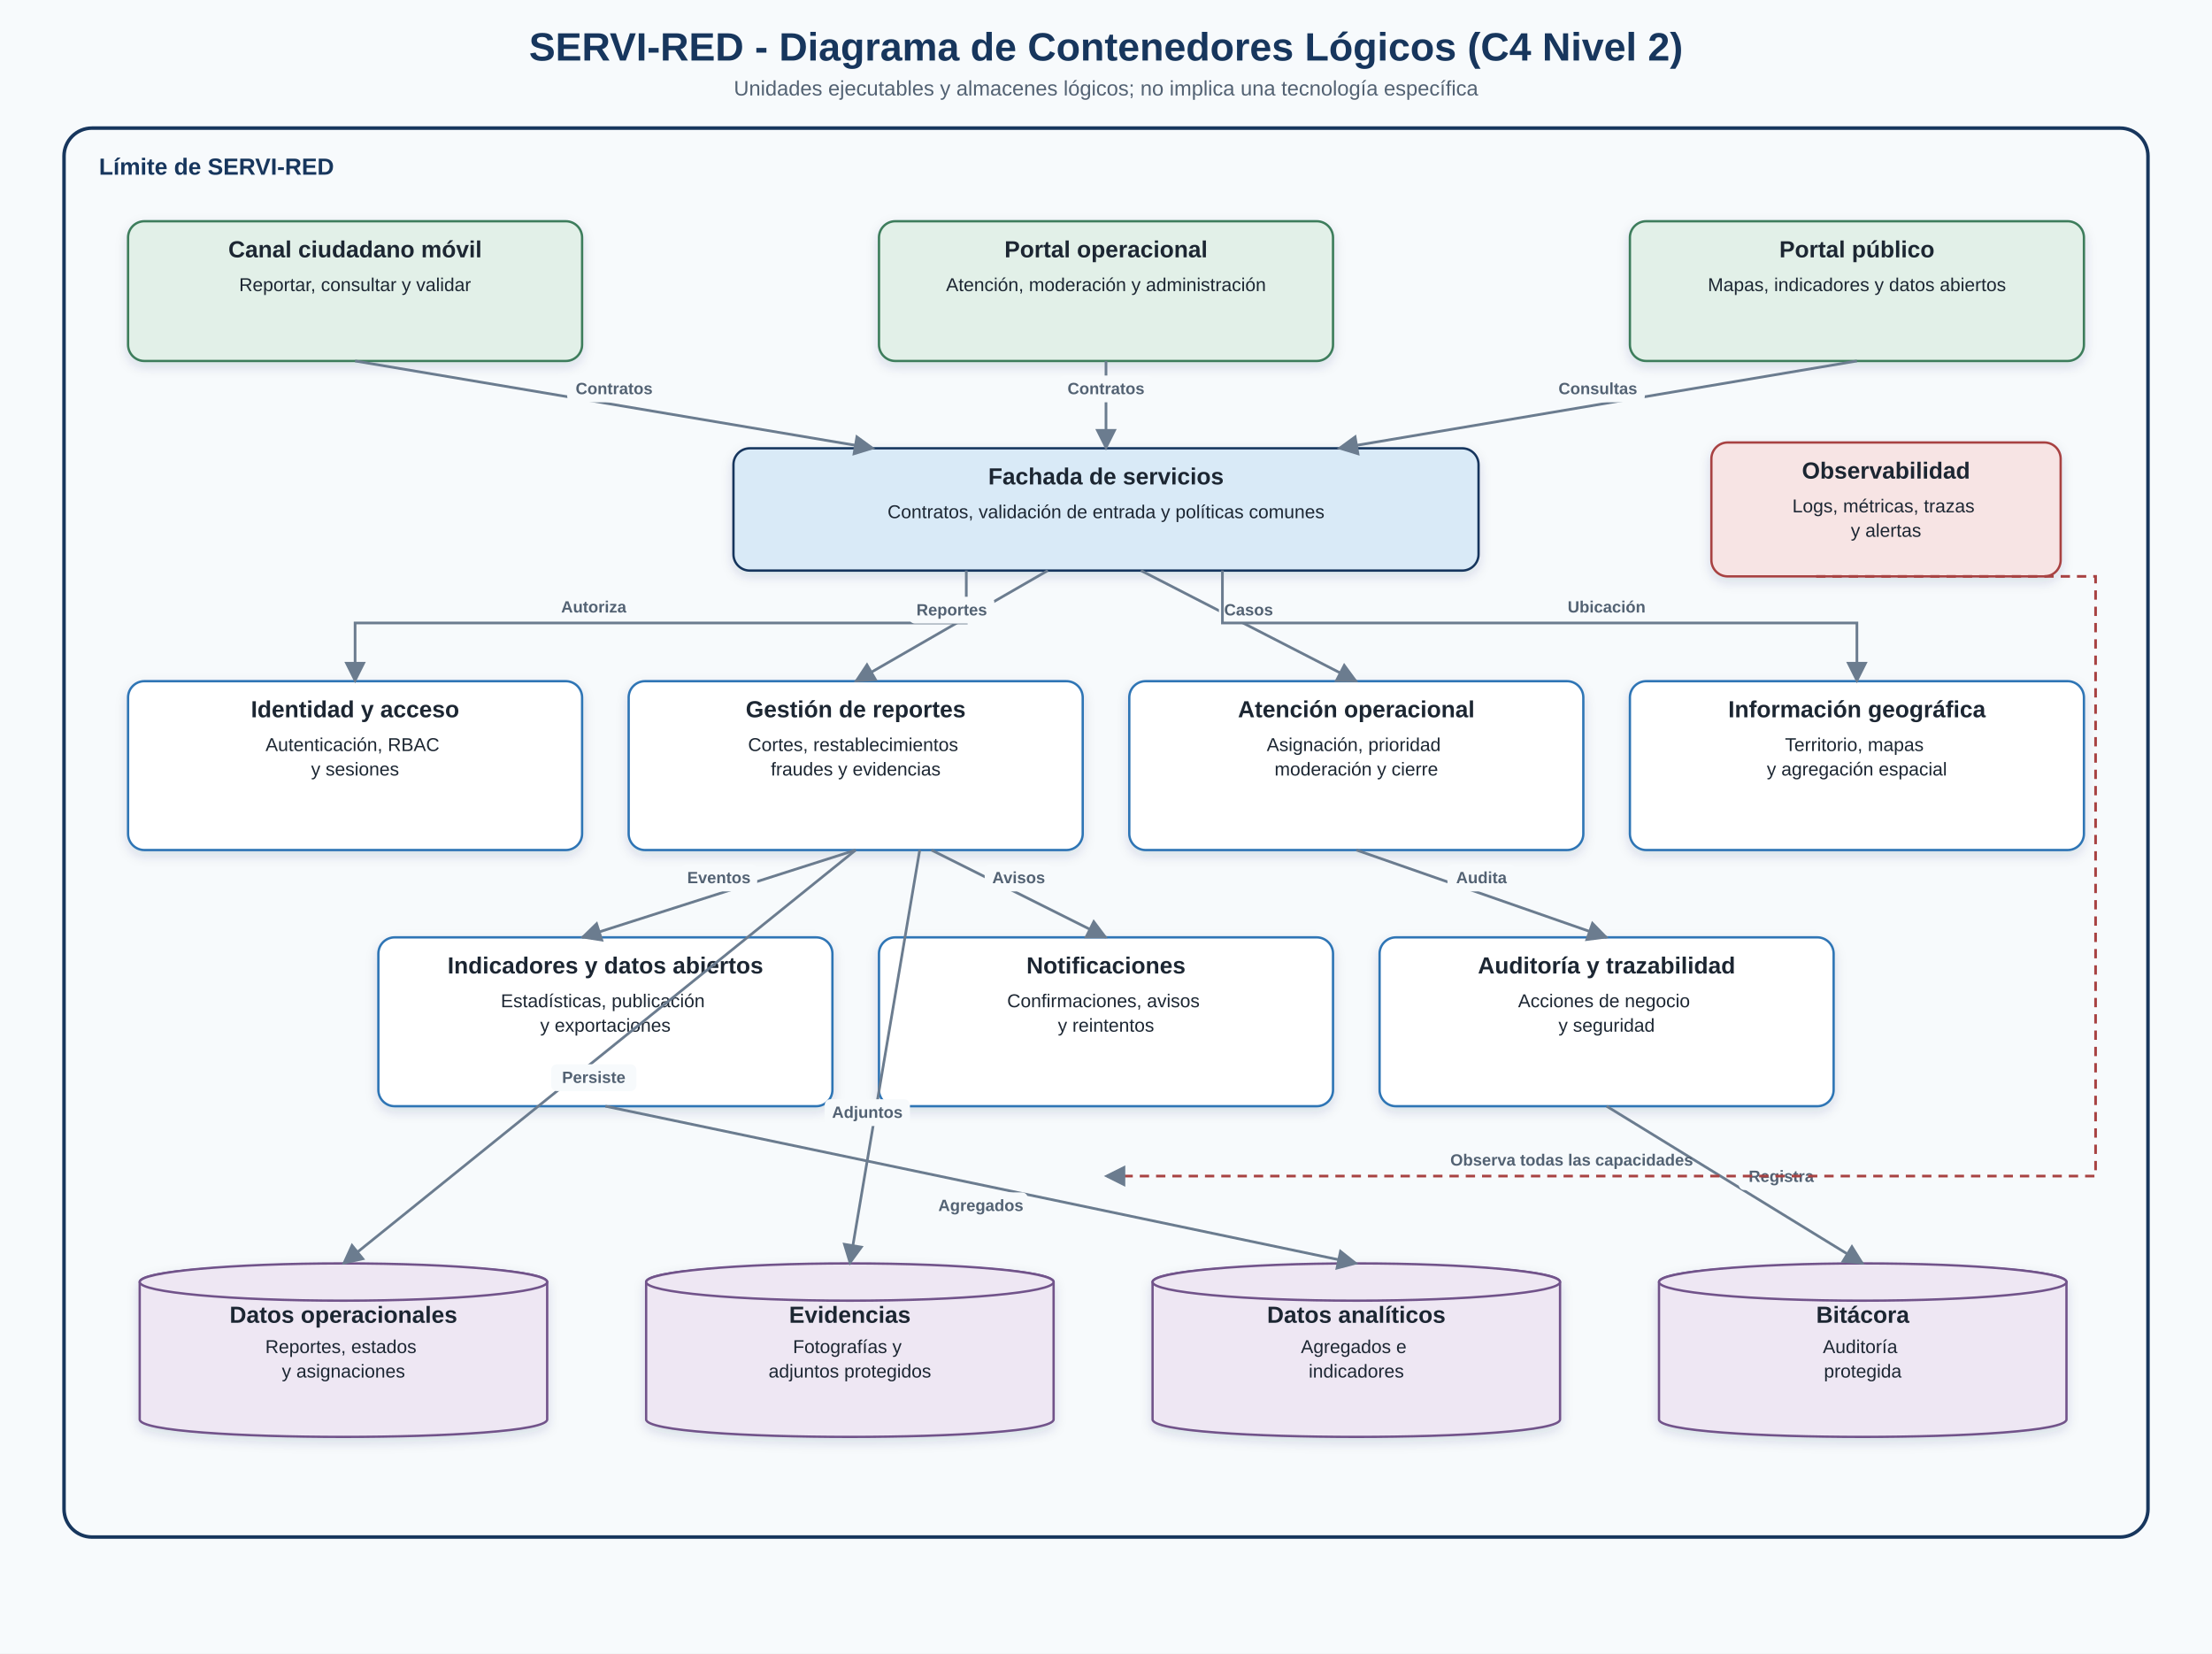
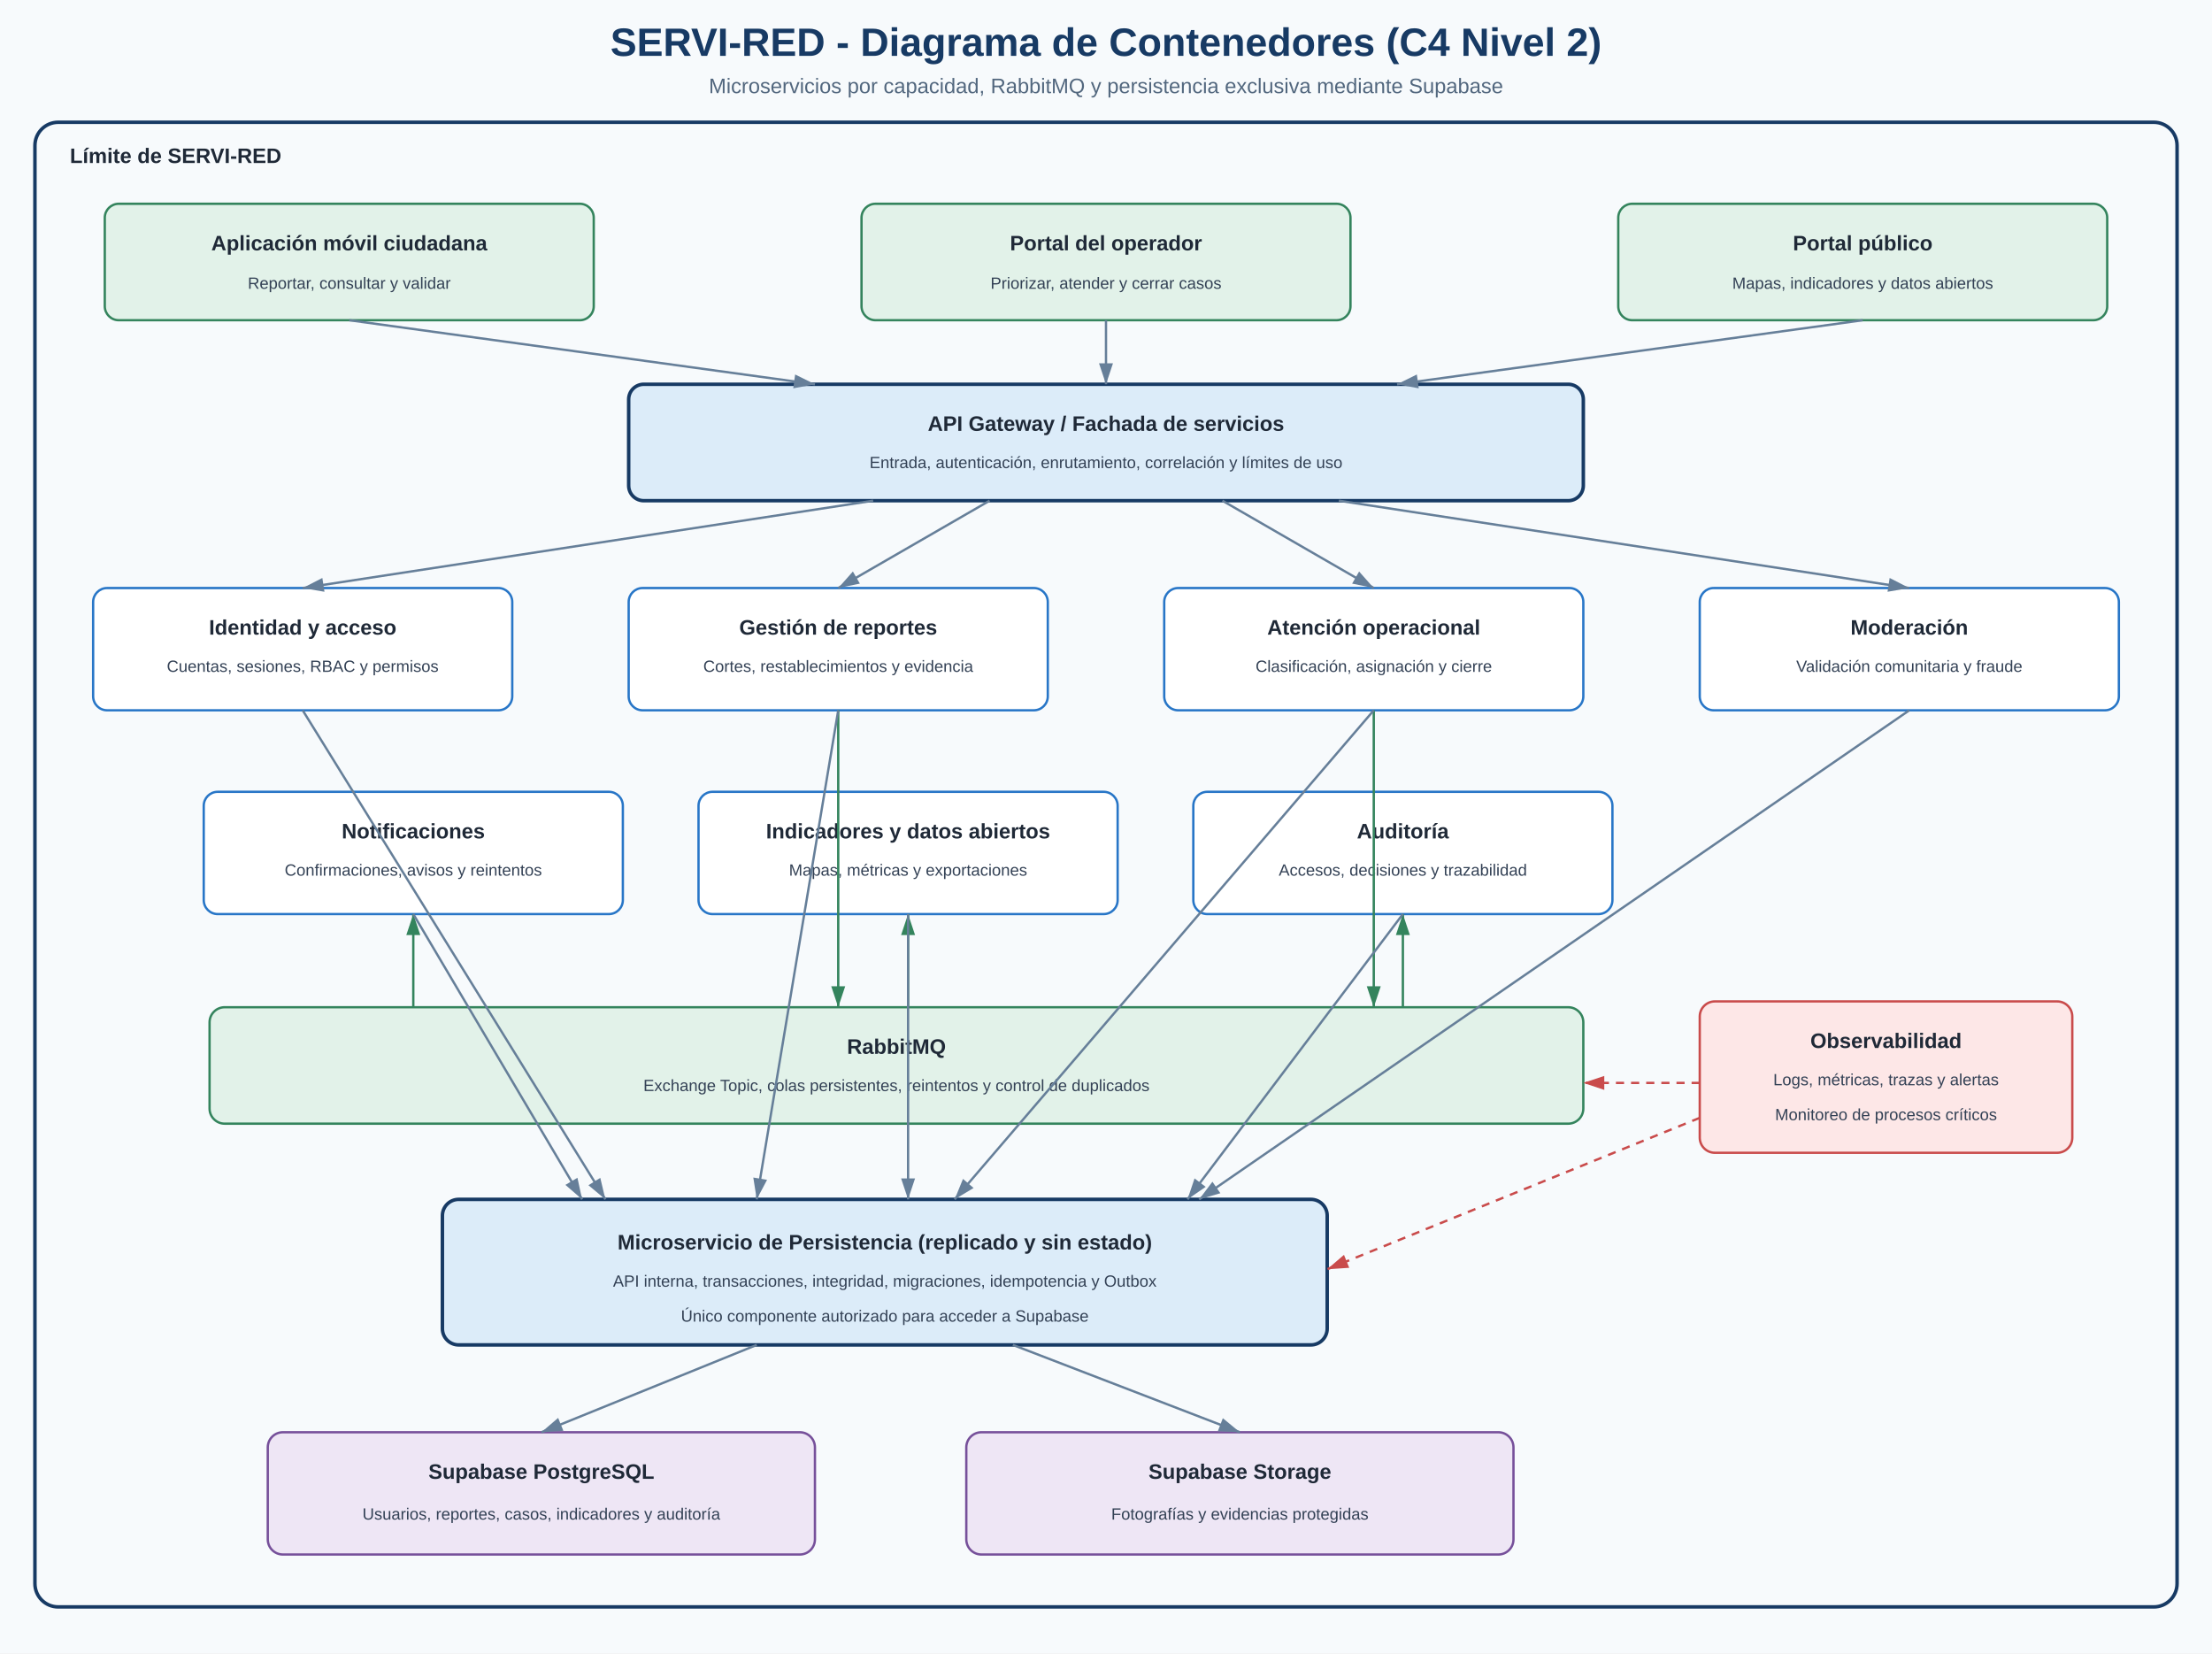
<svg xmlns="http://www.w3.org/2000/svg" width="1900" height="1420" viewBox="0 0 1900 1420">
  <defs>
-     <filter id="shadow" x="-20%" y="-20%" width="140%" height="140%">
-       <feDropShadow dx="0" dy="4" stdDeviation="5" flood-color="#17365D" flood-opacity="0.14" />
-     </filter>
-     <marker id="arrow" viewBox="0 0 10 10" refX="9" refY="5" markerWidth="8" markerHeight="8" orient="auto-start-reverse">
-       <path d="M 0 0 L 10 5 L 0 10 z" fill="#6B7C8F" />
+     <style>.t{font:700 34px Arial;fill:#173a64}.s{font:18px Arial;fill:#52677e}.h{font:700 18px Arial;fill:#1f2937}.p{font:14px Arial;fill:#334155}.ui{fill:#e2f2e9;stroke:#34845d;stroke-width:2}.svc{fill:#fff;stroke:#2876c7;stroke-width:2}.core{fill:#dcecf9;stroke:#173a64;stroke-width:3}.infra{fill:#e2f2e9;stroke:#34845d;stroke-width:2}.data{fill:#eee6f5;stroke:#76509a;stroke-width:2}.cross{fill:#fde7e7;stroke:#c94b4b;stroke-width:2}.a{stroke:#667f99;stroke-width:2;fill:none;marker-end:url(#m)}.g{stroke:#34845d;stroke-width:2;fill:none;marker-end:url(#mg)}.d{stroke:#c94b4b;stroke-width:2;stroke-dasharray:7 6;fill:none;marker-end:url(#mr)}</style>
+     <marker id="m" markerWidth="10" markerHeight="10" refX="9" refY="3" orient="auto">
+       <path d="M0 0L9 3 0 6Z" fill="#667f99" />
    </marker>
-     <marker id="arrowBlue" viewBox="0 0 10 10" refX="9" refY="5" markerWidth="8" markerHeight="8" orient="auto-start-reverse">
-       <path d="M 0 0 L 10 5 L 0 10 z" fill="#2F75B5" />
+     <marker id="mg" markerWidth="10" markerHeight="10" refX="9" refY="3" orient="auto">
+       <path d="M0 0L9 3 0 6Z" fill="#34845d" />
    </marker>
-     <style>
-       text{font-family:Arial,Helvetica,sans-serif;fill:#1D2733}
-       .title{font-size:34px;font-weight:700;fill:#17365D}
-       .subtitle{font-size:18px;fill:#536273}
-       .boxTitle{font-size:20px;font-weight:700}
-       .body{font-size:16px}
-       .small{font-size:14px;fill:#536273}
-       .edge{font-size:14px;font-weight:600;fill:#536273}
-       .zone{font-size:20px;font-weight:700;fill:#17365D}
-     </style>
+     <marker id="mr" markerWidth="10" markerHeight="10" refX="9" refY="3" orient="auto">
+       <path d="M0 0L9 3 0 6Z" fill="#c94b4b" />
+     </marker>
  </defs>
-   <rect width="1900" height="1420" fill="#F7FAFC" />
-   <text x="950" y="52" text-anchor="middle" class="title">SERVI-RED - Diagrama de Contenedores Lógicos (C4 Nivel 2)</text>
-   <text x="950" y="82" text-anchor="middle" class="subtitle">Unidades ejecutables y almacenes lógicos; no implica una tecnología específica</text>
-   <rect x="55" y="110" width="1790" height="1210" rx="24" fill="none" stroke="#17365D" stroke-width="3" />
-   <text x="85" y="150" class="zone">Límite de SERVI-RED</text>
-   <g filter="url(#shadow)">
-     <rect x="110" y="190" width="390" height="120" rx="14" fill="#E2F0E8" stroke="#3E7D5B" stroke-width="2" />
-     <text x="305" y="221" text-anchor="middle" class="boxTitle" fill="#17365D">Canal ciudadano móvil</text>
-     <text x="305" y="250" text-anchor="middle" class="body">
-       <tspan x="305" dy="0">Reportar, consultar y validar</tspan>
-     </text>
+   <rect width="1900" height="1420" fill="#f7fafc" />
+   <text x="950" y="48" text-anchor="middle" class="t">SERVI-RED - Diagrama de Contenedores (C4 Nivel 2)</text>
+   <text x="950" y="80" text-anchor="middle" class="s">Microservicios por capacidad, RabbitMQ y persistencia exclusiva mediante Supabase</text>
+   <rect x="30" y="105" width="1840" height="1275" rx="20" fill="none" stroke="#173a64" stroke-width="3" />
+   <text x="60" y="140" class="h">Límite de SERVI-RED</text>
+   <g>
+     <rect x="90" y="175" width="420" height="100" rx="12" class="ui" />
+     <text x="300" y="215" text-anchor="middle" class="h">Aplicación móvil ciudadana</text>
+     <text x="300" y="248" text-anchor="middle" class="p">Reportar, consultar y validar</text>
+     <rect x="740" y="175" width="420" height="100" rx="12" class="ui" />
+     <text x="950" y="215" text-anchor="middle" class="h">Portal del operador</text>
+     <text x="950" y="248" text-anchor="middle" class="p">Priorizar, atender y cerrar casos</text>
+     <rect x="1390" y="175" width="420" height="100" rx="12" class="ui" />
+     <text x="1600" y="215" text-anchor="middle" class="h">Portal público</text>
+     <text x="1600" y="248" text-anchor="middle" class="p">Mapas, indicadores y datos abiertos</text>
  </g>
-   <g filter="url(#shadow)">
-     <rect x="755" y="190" width="390" height="120" rx="14" fill="#E2F0E8" stroke="#3E7D5B" stroke-width="2" />
-     <text x="950" y="221" text-anchor="middle" class="boxTitle" fill="#17365D">Portal operacional</text>
-     <text x="950" y="250" text-anchor="middle" class="body">
-       <tspan x="950" dy="0">Atención, moderación y administración</tspan>
-     </text>
+   <rect x="540" y="330" width="820" height="100" rx="13" class="core" />
+   <text x="950" y="370" text-anchor="middle" class="h">API Gateway / Fachada de servicios</text>
+   <text x="950" y="402" text-anchor="middle" class="p">Entrada, autenticación, enrutamiento, correlación y límites de uso</text>
+   <path d="M300 275L700 330" class="a" />
+   <path d="M950 275V330" class="a" />
+   <path d="M1600 275L1200 330" class="a" />
+   <g>
+     <rect x="80" y="505" width="360" height="105" rx="12" class="svc" />
+     <text x="260" y="545" text-anchor="middle" class="h">Identidad y acceso</text>
+     <text x="260" y="577" text-anchor="middle" class="p">Cuentas, sesiones, RBAC y permisos</text>
+     <rect x="540" y="505" width="360" height="105" rx="12" class="svc" />
+     <text x="720" y="545" text-anchor="middle" class="h">Gestión de reportes</text>
+     <text x="720" y="577" text-anchor="middle" class="p">Cortes, restablecimientos y evidencia</text>
+     <rect x="1000" y="505" width="360" height="105" rx="12" class="svc" />
+     <text x="1180" y="545" text-anchor="middle" class="h">Atención operacional</text>
+     <text x="1180" y="577" text-anchor="middle" class="p">Clasificación, asignación y cierre</text>
+     <rect x="1460" y="505" width="360" height="105" rx="12" class="svc" />
+     <text x="1640" y="545" text-anchor="middle" class="h">Moderación</text>
+     <text x="1640" y="577" text-anchor="middle" class="p">Validación comunitaria y fraude</text>
+     <rect x="175" y="680" width="360" height="105" rx="12" class="svc" />
+     <text x="355" y="720" text-anchor="middle" class="h">Notificaciones</text>
+     <text x="355" y="752" text-anchor="middle" class="p">Confirmaciones, avisos y reintentos</text>
+     <rect x="600" y="680" width="360" height="105" rx="12" class="svc" />
+     <text x="780" y="720" text-anchor="middle" class="h">Indicadores y datos abiertos</text>
+     <text x="780" y="752" text-anchor="middle" class="p">Mapas, métricas y exportaciones</text>
+     <rect x="1025" y="680" width="360" height="105" rx="12" class="svc" />
+     <text x="1205" y="720" text-anchor="middle" class="h">Auditoría</text>
+     <text x="1205" y="752" text-anchor="middle" class="p">Accesos, decisiones y trazabilidad</text>
  </g>
-   <g filter="url(#shadow)">
-     <rect x="1400" y="190" width="390" height="120" rx="14" fill="#E2F0E8" stroke="#3E7D5B" stroke-width="2" />
-     <text x="1595" y="221" text-anchor="middle" class="boxTitle" fill="#17365D">Portal público</text>
-     <text x="1595" y="250" text-anchor="middle" class="body">
-       <tspan x="1595" dy="0">Mapas, indicadores y datos abiertos</tspan>
-     </text>
+   <path d="M750 430L260 505" class="a" />
+   <path d="M850 430L720 505" class="a" />
+   <path d="M1050 430L1180 505" class="a" />
+   <path d="M1150 430L1640 505" class="a" />
+   <rect x="180" y="865" width="1180" height="100" rx="13" class="infra" />
+   <text x="770" y="905" text-anchor="middle" class="h">RabbitMQ</text>
+   <text x="770" y="937" text-anchor="middle" class="p">Exchange Topic, colas persistentes, reintentos y control de duplicados</text>
+   <path d="M720 610V865" class="g" />
+   <path d="M355 865V785" class="g" />
+   <path d="M780 865V785" class="g" />
+   <path d="M1205 865V785" class="g" />
+   <path d="M1180 610V865" class="g" />
+   <rect x="380" y="1030" width="760" height="125" rx="14" class="core" />
+   <text x="760" y="1073" text-anchor="middle" class="h">Microservicio de Persistencia (replicado y sin estado)</text>
+   <text x="760" y="1105" text-anchor="middle" class="p">API interna, transacciones, integridad, migraciones, idempotencia y Outbox</text>
+   <text x="760" y="1135" text-anchor="middle" class="p">Único componente autorizado para acceder a Supabase</text>
+   <g>
+     <path d="M260 610L520 1030" class="a" />
+     <path d="M720 610L650 1030" class="a" />
+     <path d="M1180 610L820 1030" class="a" />
+     <path d="M1640 610L1030 1030" class="a" />
+     <path d="M355 785L500 1030" class="a" />
+     <path d="M780 785V1030" class="a" />
+     <path d="M1205 785L1020 1030" class="a" />
  </g>
-   <g filter="url(#shadow)">
-     <rect x="630" y="385" width="640" height="105" rx="14" fill="#D9EAF7" stroke="#17365D" stroke-width="2" />
-     <text x="950" y="416" text-anchor="middle" class="boxTitle" fill="#17365D">Fachada de servicios</text>
-     <text x="950" y="445" text-anchor="middle" class="body">
-       <tspan x="950" dy="0">Contratos, validación de entrada y políticas comunes</tspan>
-     </text>
-   </g>
-   <g filter="url(#shadow)">
-     <rect x="110" y="585" width="390" height="145" rx="14" fill="#FFFFFF" stroke="#2F75B5" stroke-width="2" />
-     <text x="305" y="616" text-anchor="middle" class="boxTitle" fill="#17365D">Identidad y acceso</text>
-     <text x="305" y="645" text-anchor="middle" class="body">
-       <tspan x="305" dy="0">Autenticación, RBAC</tspan>
-       <tspan x="305" dy="21">y sesiones</tspan>
-     </text>
-   </g>
-   <g filter="url(#shadow)">
-     <rect x="540" y="585" width="390" height="145" rx="14" fill="#FFFFFF" stroke="#2F75B5" stroke-width="2" />
-     <text x="735" y="616" text-anchor="middle" class="boxTitle" fill="#17365D">Gestión de reportes</text>
-     <text x="735" y="645" text-anchor="middle" class="body">
-       <tspan x="735" dy="0">Cortes, restablecimientos</tspan>
-       <tspan x="735" dy="21">fraudes y evidencias</tspan>
-     </text>
-   </g>
-   <g filter="url(#shadow)">
-     <rect x="970" y="585" width="390" height="145" rx="14" fill="#FFFFFF" stroke="#2F75B5" stroke-width="2" />
-     <text x="1165" y="616" text-anchor="middle" class="boxTitle" fill="#17365D">Atención operacional</text>
-     <text x="1165" y="645" text-anchor="middle" class="body">
-       <tspan x="1165" dy="0">Asignación, prioridad</tspan>
-       <tspan x="1165" dy="21">moderación y cierre</tspan>
-     </text>
-   </g>
-   <g filter="url(#shadow)">
-     <rect x="1400" y="585" width="390" height="145" rx="14" fill="#FFFFFF" stroke="#2F75B5" stroke-width="2" />
-     <text x="1595" y="616" text-anchor="middle" class="boxTitle" fill="#17365D">Información geográfica</text>
-     <text x="1595" y="645" text-anchor="middle" class="body">
-       <tspan x="1595" dy="0">Territorio, mapas</tspan>
-       <tspan x="1595" dy="21">y agregación espacial</tspan>
-     </text>
-   </g>
-   <g filter="url(#shadow)">
-     <rect x="325" y="805" width="390" height="145" rx="14" fill="#FFFFFF" stroke="#2F75B5" stroke-width="2" />
-     <text x="520" y="836" text-anchor="middle" class="boxTitle" fill="#17365D">Indicadores y datos abiertos</text>
-     <text x="520" y="865" text-anchor="middle" class="body">
-       <tspan x="520" dy="0">Estadísticas, publicación</tspan>
-       <tspan x="520" dy="21">y exportaciones</tspan>
-     </text>
-   </g>
-   <g filter="url(#shadow)">
-     <rect x="755" y="805" width="390" height="145" rx="14" fill="#FFFFFF" stroke="#2F75B5" stroke-width="2" />
-     <text x="950" y="836" text-anchor="middle" class="boxTitle" fill="#17365D">Notificaciones</text>
-     <text x="950" y="865" text-anchor="middle" class="body">
-       <tspan x="950" dy="0">Confirmaciones, avisos</tspan>
-       <tspan x="950" dy="21">y reintentos</tspan>
-     </text>
-   </g>
-   <g filter="url(#shadow)">
-     <rect x="1185" y="805" width="390" height="145" rx="14" fill="#FFFFFF" stroke="#2F75B5" stroke-width="2" />
-     <text x="1380" y="836" text-anchor="middle" class="boxTitle" fill="#17365D">Auditoría y trazabilidad</text>
-     <text x="1380" y="865" text-anchor="middle" class="body">
-       <tspan x="1380" dy="0">Acciones de negocio</tspan>
-       <tspan x="1380" dy="21">y seguridad</tspan>
-     </text>
-   </g>
-   <g filter="url(#shadow)">
-     <path d="M120,1101 C120,1081 470,1081 470,1101 L470,1219 C470,1239 120,1239 120,1219 Z" fill="#EEE7F3" stroke="#71538A" stroke-width="2" />
-     <ellipse cx="295" cy="1101" rx="175" ry="16" fill="#EEE7F3" stroke="#71538A" stroke-width="2" />
-     <text x="295" y="1136" text-anchor="middle" class="boxTitle">Datos operacionales</text>
-     <text x="295" y="1162" text-anchor="middle" class="body">
-       <tspan x="295" dy="0">Reportes, estados</tspan>
-       <tspan x="295" dy="21">y asignaciones</tspan>
-     </text>
-   </g>
-   <g filter="url(#shadow)">
-     <path d="M555,1101 C555,1081 905,1081 905,1101 L905,1219 C905,1239 555,1239 555,1219 Z" fill="#EEE7F3" stroke="#71538A" stroke-width="2" />
-     <ellipse cx="730" cy="1101" rx="175" ry="16" fill="#EEE7F3" stroke="#71538A" stroke-width="2" />
-     <text x="730" y="1136" text-anchor="middle" class="boxTitle">Evidencias</text>
-     <text x="730" y="1162" text-anchor="middle" class="body">
-       <tspan x="730" dy="0">Fotografías y</tspan>
-       <tspan x="730" dy="21">adjuntos protegidos</tspan>
-     </text>
-   </g>
-   <g filter="url(#shadow)">
-     <path d="M990,1101 C990,1081 1340,1081 1340,1101 L1340,1219 C1340,1239 990,1239 990,1219 Z" fill="#EEE7F3" stroke="#71538A" stroke-width="2" />
-     <ellipse cx="1165" cy="1101" rx="175" ry="16" fill="#EEE7F3" stroke="#71538A" stroke-width="2" />
-     <text x="1165" y="1136" text-anchor="middle" class="boxTitle">Datos analíticos</text>
-     <text x="1165" y="1162" text-anchor="middle" class="body">
-       <tspan x="1165" dy="0">Agregados e</tspan>
-       <tspan x="1165" dy="21">indicadores</tspan>
-     </text>
-   </g>
-   <g filter="url(#shadow)">
-     <path d="M1425,1101 C1425,1081 1775,1081 1775,1101 L1775,1219 C1775,1239 1425,1239 1425,1219 Z" fill="#EEE7F3" stroke="#71538A" stroke-width="2" />
-     <ellipse cx="1600" cy="1101" rx="175" ry="16" fill="#EEE7F3" stroke="#71538A" stroke-width="2" />
-     <text x="1600" y="1136" text-anchor="middle" class="boxTitle">Bitácora</text>
-     <text x="1600" y="1162" text-anchor="middle" class="body">
-       <tspan x="1600" dy="0">Auditoría</tspan>
-       <tspan x="1600" dy="21">protegida</tspan>
-     </text>
-   </g>
-   <g filter="url(#shadow)">
-     <rect x="1470" y="380" width="300" height="115" rx="14" fill="#F7E4E4" stroke="#A84242" stroke-width="2" />
-     <text x="1620" y="411" text-anchor="middle" class="boxTitle" fill="#17365D">Observabilidad</text>
-     <text x="1620" y="440" text-anchor="middle" class="body">
-       <tspan x="1620" dy="0">Logs, métricas, trazas</tspan>
-       <tspan x="1620" dy="21">y alertas</tspan>
-     </text>
-   </g>
-   <g>
-     <path d="M305,310 L750,385" fill="none" stroke="#6B7C8F" stroke-width="2.3" marker-end="url(#arrow)" />
-     <rect x="487.2" y="322.5" width="80.6" height="23" rx="5" fill="#F7FAFC" />
-     <text x="527.5" y="338.5" text-anchor="middle" class="edge">Contratos</text>
-   </g>
-   <g>
-     <path d="M950,310 L950,385" fill="none" stroke="#6B7C8F" stroke-width="2.3" marker-end="url(#arrow)" />
-     <rect x="909.7" y="322.5" width="80.6" height="23" rx="5" fill="#F7FAFC" />
-     <text x="950" y="338.5" text-anchor="middle" class="edge">Contratos</text>
-   </g>
-   <g>
-     <path d="M1595,310 L1150,385" fill="none" stroke="#6B7C8F" stroke-width="2.3" marker-end="url(#arrow)" />
-     <rect x="1332.2" y="322.5" width="80.6" height="23" rx="5" fill="#F7FAFC" />
-     <text x="1372.5" y="338.5" text-anchor="middle" class="edge">Consultas</text>
-   </g>
-   <g>
-     <path d="M830,490 L830,535 L305,535 L305,585" fill="none" stroke="#6B7C8F" stroke-width="2.3" marker-end="url(#arrow)" />
-     <text x="510" y="526" text-anchor="middle" class="edge">Autoriza</text>
-   </g>
-   <g>
-     <path d="M900,490 L735,585" fill="none" stroke="#6B7C8F" stroke-width="2.3" marker-end="url(#arrow)" />
-     <rect x="780.9" y="512.5" width="73.2" height="23" rx="5" fill="#F7FAFC" />
-     <text x="817.5" y="528.5" text-anchor="middle" class="edge">Reportes</text>
-   </g>
-   <g>
-     <path d="M980,490 L1165,585" fill="none" stroke="#6B7C8F" stroke-width="2.3" marker-end="url(#arrow)" />
-     <rect x="1047" y="512.5" width="51" height="23" rx="5" fill="#F7FAFC" />
-     <text x="1072.5" y="528.5" text-anchor="middle" class="edge">Casos</text>
-   </g>
-   <g>
-     <path d="M1050,490 L1050,535 L1595,535 L1595,585" fill="none" stroke="#6B7C8F" stroke-width="2.3" marker-end="url(#arrow)" />
-     <text x="1380" y="526" text-anchor="middle" class="edge">Ubicación</text>
-   </g>
-   <g>
-     <path d="M735,730 L500,805" fill="none" stroke="#6B7C8F" stroke-width="2.3" marker-end="url(#arrow)" />
-     <rect x="584.6" y="742.5" width="65.8" height="23" rx="5" fill="#F7FAFC" />
-     <text x="617.5" y="758.5" text-anchor="middle" class="edge">Eventos</text>
-   </g>
-   <g>
-     <path d="M800,730 L950,805" fill="none" stroke="#6B7C8F" stroke-width="2.3" marker-end="url(#arrow)" />
-     <rect x="845.8" y="742.5" width="58.4" height="23" rx="5" fill="#F7FAFC" />
-     <text x="875" y="758.5" text-anchor="middle" class="edge">Avisos</text>
-   </g>
-   <g>
-     <path d="M1165,730 L1380,805" fill="none" stroke="#6B7C8F" stroke-width="2.3" marker-end="url(#arrow)" />
-     <rect x="1243.3" y="742.5" width="58.4" height="23" rx="5" fill="#F7FAFC" />
-     <text x="1272.5" y="758.5" text-anchor="middle" class="edge">Audita</text>
-   </g>
-   <g>
-     <path d="M735,730 L295,1085" fill="none" stroke="#6B7C8F" stroke-width="2.3" marker-end="url(#arrow)" />
-     <rect x="473.4" y="914" width="73.2" height="23" rx="5" fill="#F7FAFC" />
-     <text x="510" y="930" text-anchor="middle" class="edge">Persiste</text>
-   </g>
-   <g>
-     <path d="M790,730 L730,1085" fill="none" stroke="#6B7C8F" stroke-width="2.3" marker-end="url(#arrow)" />
-     <rect x="708.4" y="944" width="73.2" height="23" rx="5" fill="#F7FAFC" />
-     <text x="745" y="960" text-anchor="middle" class="edge">Adjuntos</text>
-   </g>
-   <g>
-     <path d="M520,950 L1165,1085" fill="none" stroke="#6B7C8F" stroke-width="2.3" marker-end="url(#arrow)" />
-     <rect x="802.2" y="1024" width="80.6" height="23" rx="5" fill="#F7FAFC" />
-     <text x="842.5" y="1040" text-anchor="middle" class="edge">Agregados</text>
-   </g>
-   <g>
-     <path d="M1380,950 L1600,1085" fill="none" stroke="#6B7C8F" stroke-width="2.3" marker-end="url(#arrow)" />
-     <rect x="1493.4" y="999" width="73.2" height="23" rx="5" fill="#F7FAFC" />
-     <text x="1530" y="1015" text-anchor="middle" class="edge">Registra</text>
-   </g>
-   <g>
-     <path d="M1560,495 L1800,495 L1800,1010 L950,1010" fill="none" stroke="#A84242" stroke-width="2.3" stroke-dasharray="8 6" marker-end="url(#arrow)" />
-     <text x="1350" y="1001" text-anchor="middle" class="edge">Observa todas las capacidades</text>
-   </g>
+   <rect x="230" y="1230" width="470" height="105" rx="13" class="data" />
+   <text x="465" y="1270" text-anchor="middle" class="h">Supabase PostgreSQL</text>
+   <text x="465" y="1305" text-anchor="middle" class="p">Usuarios, reportes, casos, indicadores y auditoría</text>
+   <rect x="830" y="1230" width="470" height="105" rx="13" class="data" />
+   <text x="1065" y="1270" text-anchor="middle" class="h">Supabase Storage</text>
+   <text x="1065" y="1305" text-anchor="middle" class="p">Fotografías y evidencias protegidas</text>
+   <path d="M650 1155L465 1230" class="a" />
+   <path d="M870 1155L1065 1230" class="a" />
+   <rect x="1460" y="860" width="320" height="130" rx="13" class="cross" />
+   <text x="1620" y="900" text-anchor="middle" class="h">Observabilidad</text>
+   <text x="1620" y="932" text-anchor="middle" class="p">Logs, métricas, trazas y alertas</text>
+   <text x="1620" y="962" text-anchor="middle" class="p">Monitoreo de procesos críticos</text>
+   <path d="M1460 930L1360 930" class="d" />
+   <path d="M1460 960L1140 1090" class="d" />
</svg>
